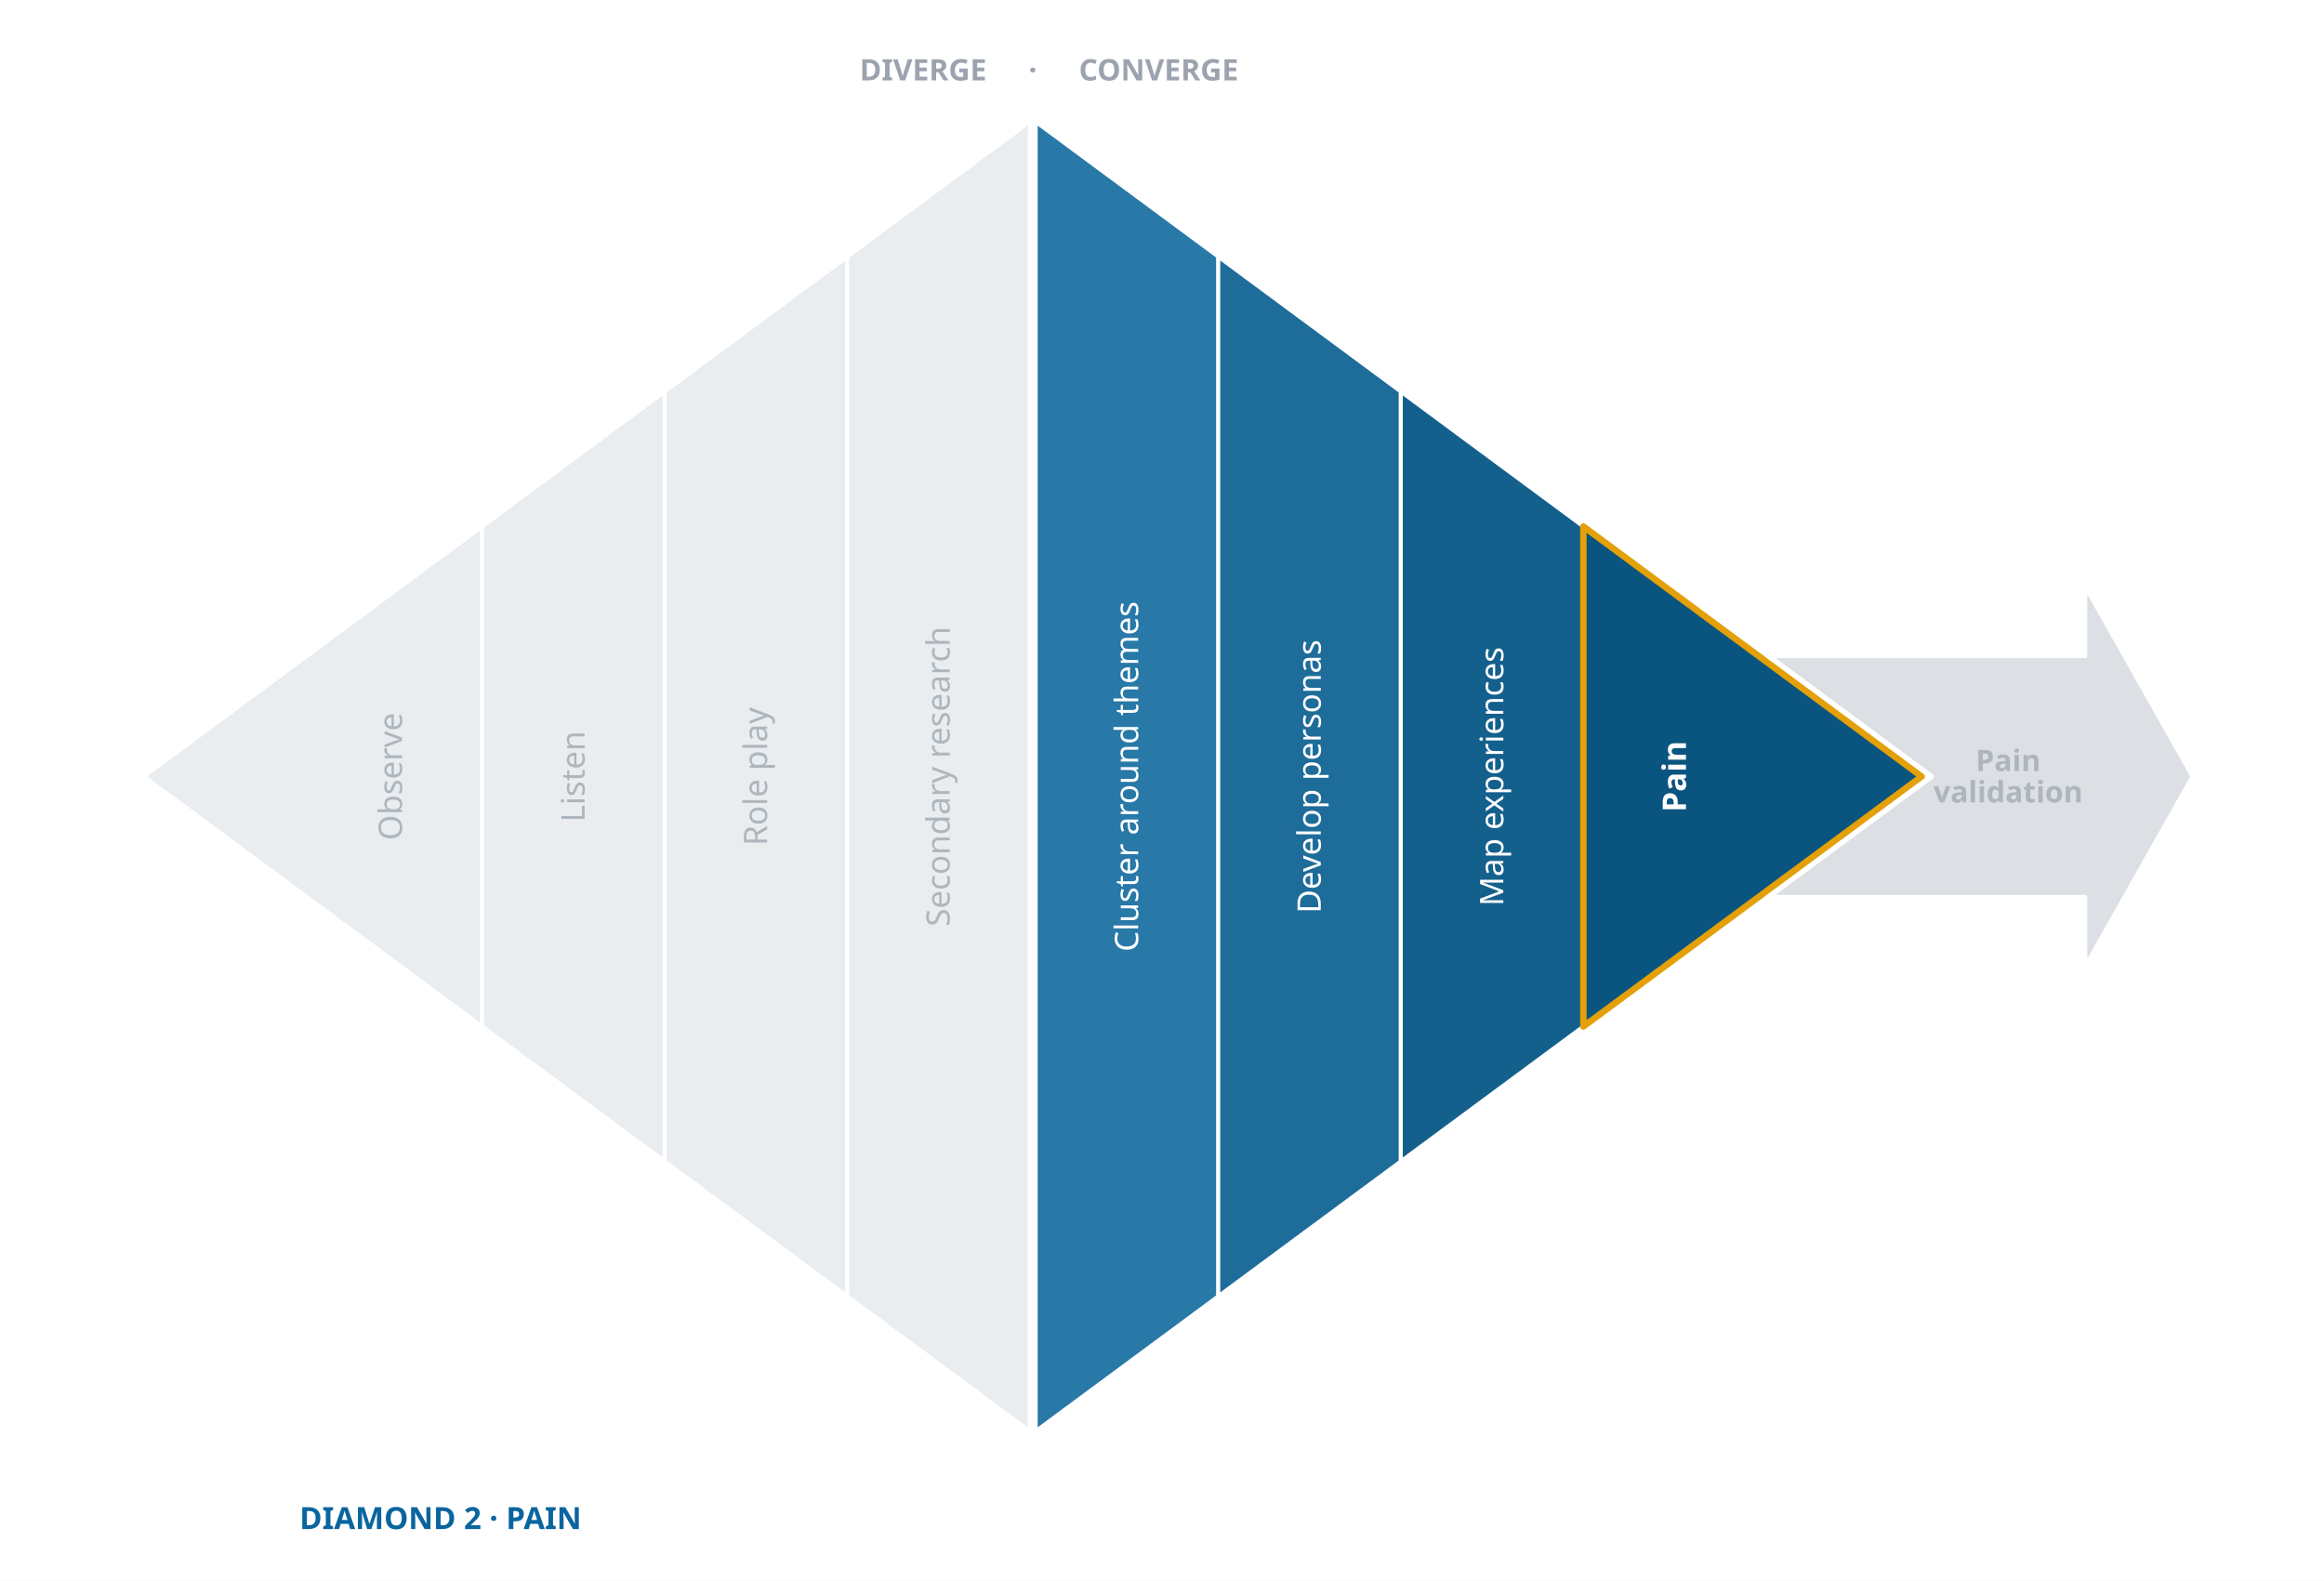
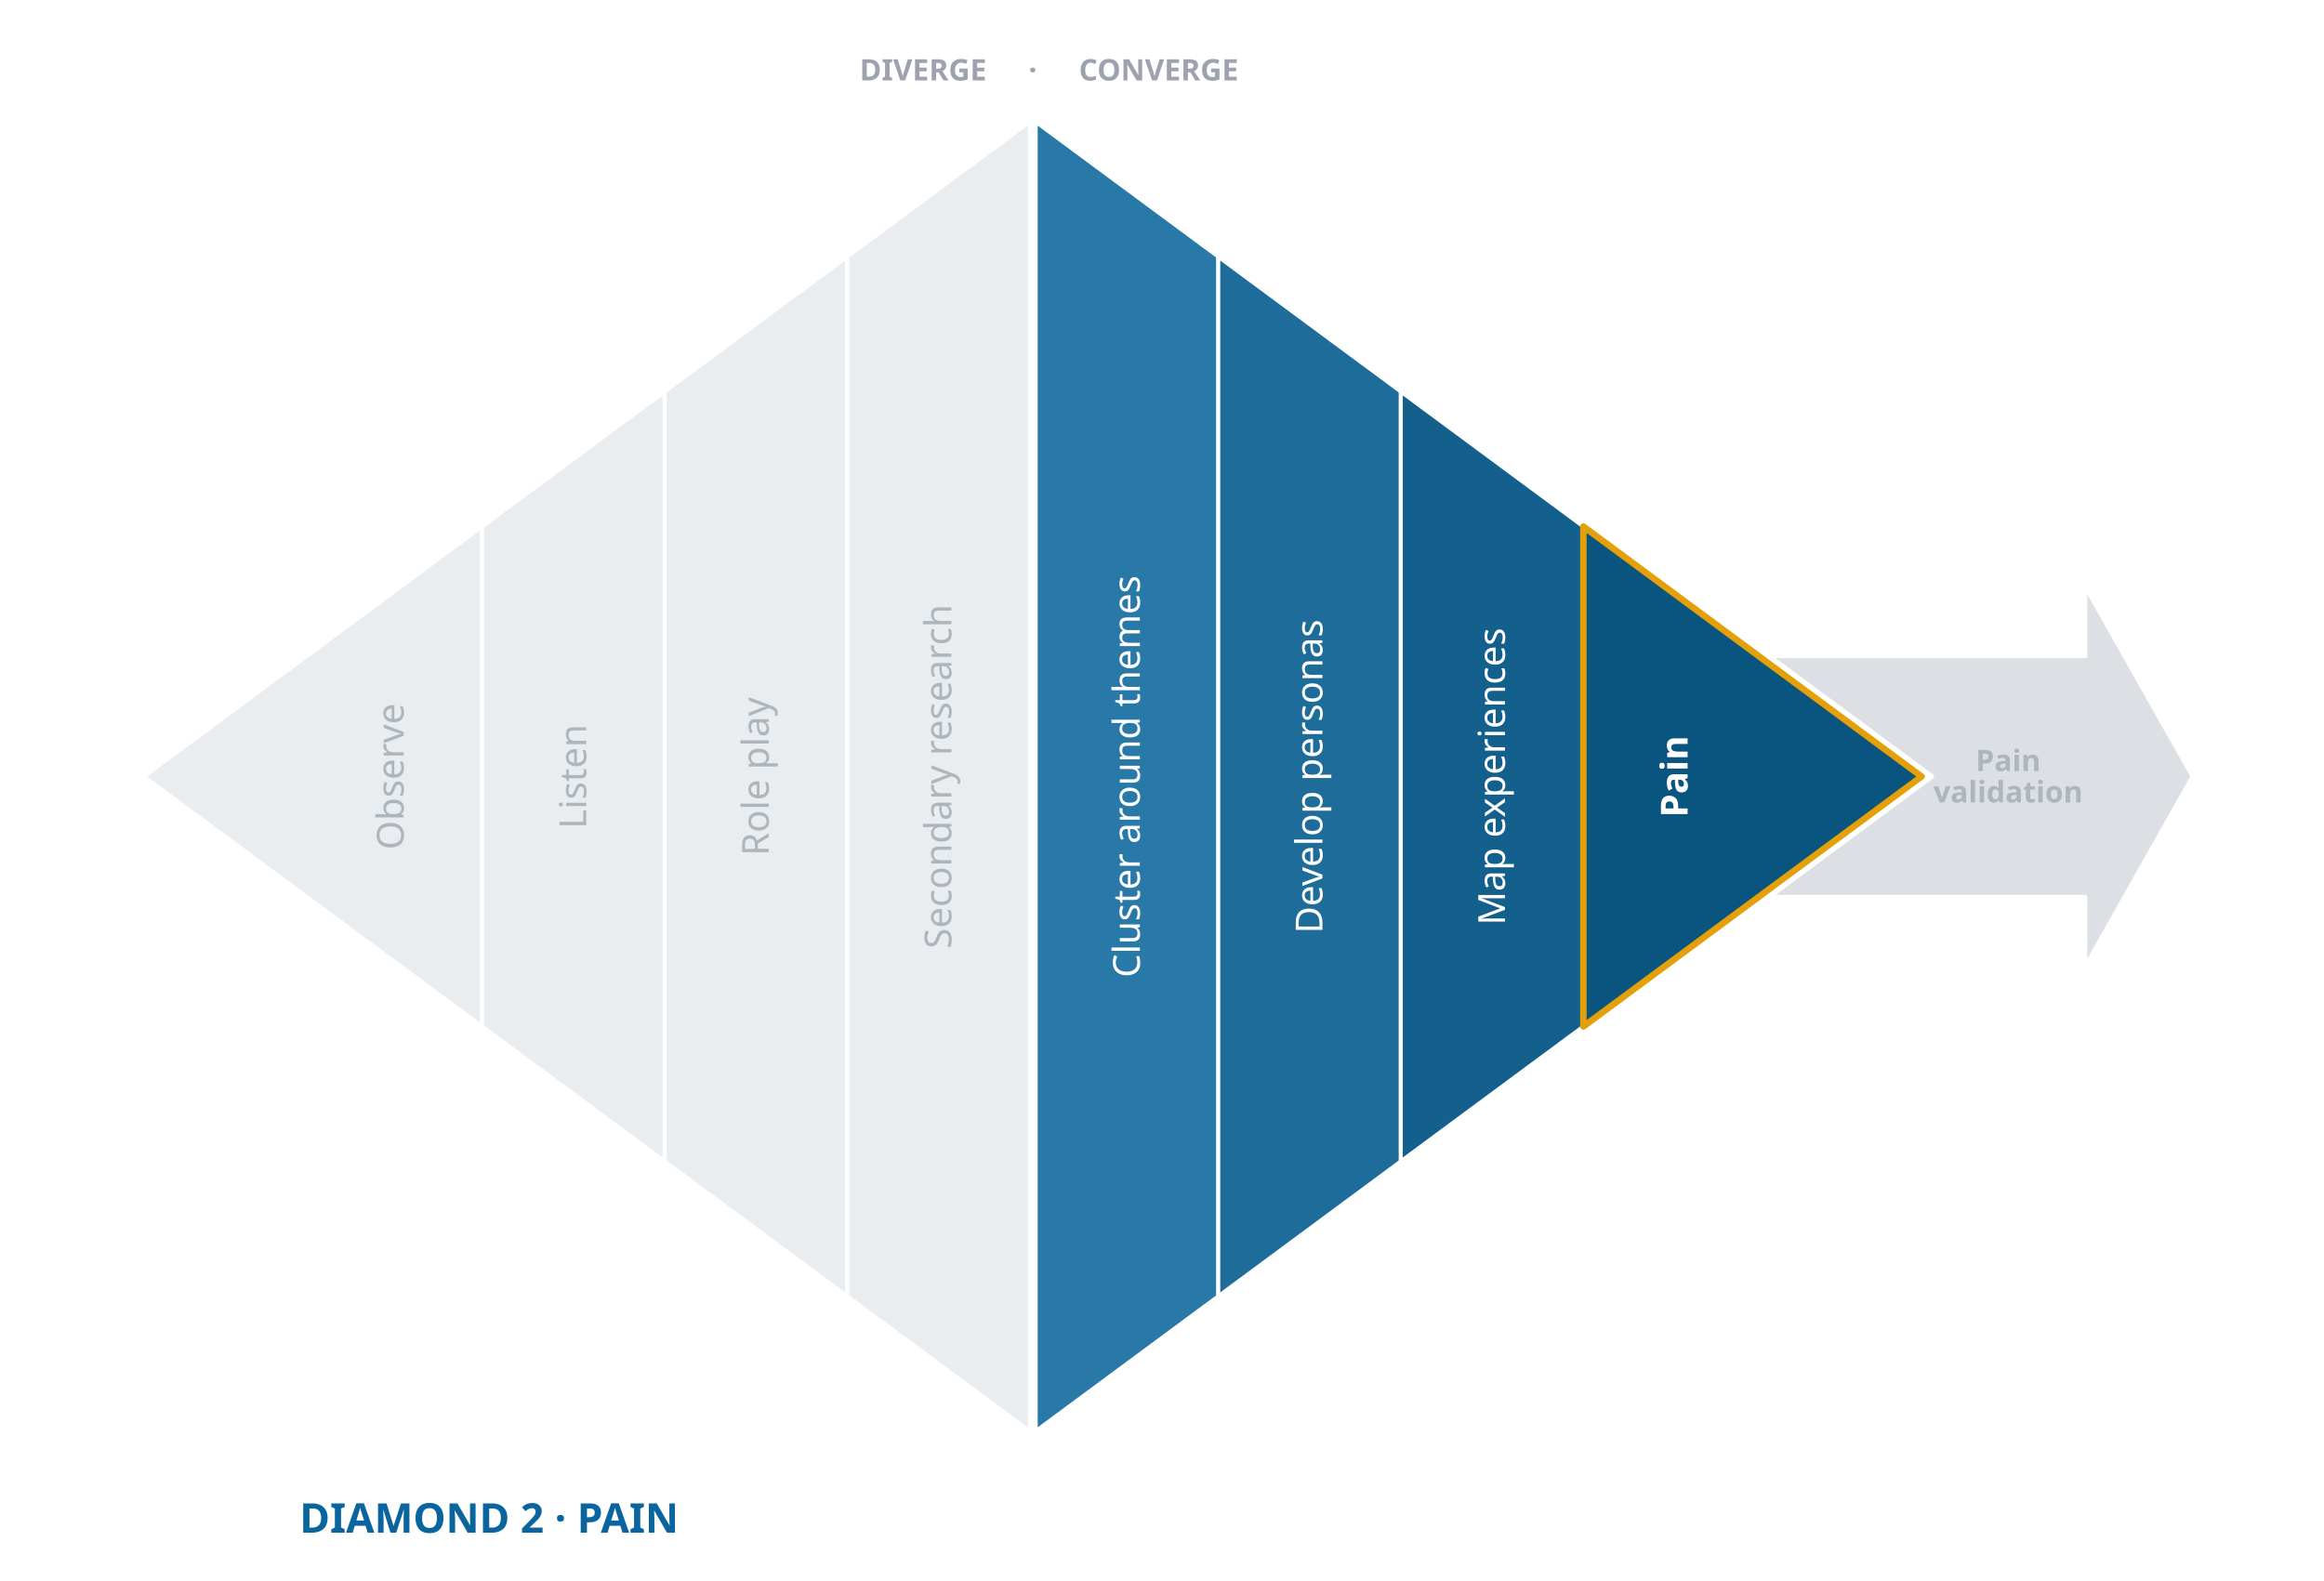
<svg xmlns="http://www.w3.org/2000/svg" width="691.20pt" height="470.21pt" viewBox="0 0 691.20 470.21">
  <g class="svglite">
    <defs>
      <style type="text/css">
    .svglite line, .svglite polyline, .svglite polygon, .svglite path, .svglite rect, .svglite circle {
      fill: none;
      stroke: #000000;
      stroke-linecap: round;
      stroke-linejoin: round;
      stroke-miterlimit: 10.00;
    }
    .svglite text {
      white-space: pre;
    }
    .svglite g.glyphgroup path {
      fill: inherit;
      stroke: none;
    }
  </style>
    </defs>
    <rect width="100%" height="100%" style="stroke: none; fill: #FFFFFF;" />
    <defs>
      <clipPath id="cpMC4wMHw2OTEuMjB8MC4wMHw0NzAuMjE=">
        <rect x="0.00" y="0.00" width="691.20" height="470.21" />
      </clipPath>
    </defs>
    <g clip-path="url(#cpMC4wMHw2OTEuMjB8MC4wMHw0NzAuMjE=)">
</g>
    <defs>
      <clipPath id="cpMC45NHw2OTAuMjZ8MC4wMHw0NzAuMjE=">
        <rect x="0.94" y="0.00" width="689.33" height="470.21" />
      </clipPath>
    </defs>
    <g clip-path="url(#cpMC45NHw2OTAuMjZ8MC4wMHw0NzAuMjE=)">
      <rect x="0.94" y="-0" width="689.33" height="470.21" style="stroke-width: 0.00; stroke: none;" />
    </g>
    <g clip-path="url(#cpMC4wMHw2OTEuMjB8MC4wMHw0NzAuMjE=)">
</g>
    <defs>
      <clipPath id="cpMi45M3w2ODguMjd8MS45OXw0NjguMjI=">
        <rect x="2.93" y="1.99" width="685.34" height="466.23" />
      </clipPath>
    </defs>
    <g clip-path="url(#cpMi45M3w2ODguMjd8MS45OXw0NjguMjI=)">
      <polygon points="308.04,425.73 362.34,385.60 362.34,76.35 308.04,36.22 " style="stroke-width: 1.17; stroke: #FFFFFF; stroke-linecap: butt; fill: #2878A8;" />
      <polygon points="362.34,385.60 416.63,345.47 416.63,116.48 362.34,76.35 " style="stroke-width: 1.17; stroke: #FFFFFF; stroke-linecap: butt; fill: #1E6C9A;" />
      <polygon points="416.63,345.47 470.93,305.34 470.93,156.62 416.63,116.48 " style="stroke-width: 1.17; stroke: #FFFFFF; stroke-linecap: butt; fill: #14608D;" />
      <polygon points="470.93,305.34 571.53,230.98 470.93,156.62 " style="stroke-width: 1.17; stroke: #FFFFFF; stroke-linecap: butt; fill: #0A5480;" />
      <polygon points="42.78,230.98 143.39,305.34 143.39,156.62 " style="stroke-width: 1.17; stroke: #FFFFFF; stroke-linecap: butt; fill: #E9EDF0;" />
      <polygon points="143.39,305.34 197.68,345.47 197.68,116.48 143.39,156.62 " style="stroke-width: 1.17; stroke: #FFFFFF; stroke-linecap: butt; fill: #E9EDF0;" />
      <polygon points="197.68,345.47 251.98,385.60 251.98,76.35 197.68,116.48 " style="stroke-width: 1.17; stroke: #FFFFFF; stroke-linecap: butt; fill: #E9EDF0;" />
      <polygon points="251.98,385.60 306.27,425.73 306.27,36.22 251.98,76.35 " style="stroke-width: 1.17; stroke: #FFFFFF; stroke-linecap: butt; fill: #E9EDF0;" />
      <polygon points="470.93,305.34 571.53,230.98 470.93,156.62 " style="stroke-width: 1.92; stroke: #E3A008; stroke-linecap: butt;" />
-       <text transform="translate(338.52,230.98) rotate(-90)" text-anchor="middle" style="font-size: 9.67px;fill: #FFFFFF; font-family: &quot;Fira Sans&quot;;" textLength="100.16px" lengthAdjust="spacingAndGlyphs">Cluster around themes</text>
-       <text transform="translate(392.82,230.98) rotate(-90)" text-anchor="middle" style="font-size: 9.67px;fill: #FFFFFF; font-family: &quot;Fira Sans&quot;;" textLength="78.44px" lengthAdjust="spacingAndGlyphs">Develop personas</text>
-       <text transform="translate(173.87,230.98) rotate(-90)" text-anchor="middle" style="font-size: 9.67px;fill: #AEB6BD; font-family: &quot;Fira Sans&quot;;" textLength="26.44px" lengthAdjust="spacingAndGlyphs">Listen</text>
-       <text transform="translate(447.11,230.98) rotate(-90)" text-anchor="middle" style="font-size: 9.67px;fill: #FFFFFF; font-family: &quot;Fira Sans&quot;;" textLength="74.06px" lengthAdjust="spacingAndGlyphs">Map experiences</text>
-       <text transform="translate(119.57,230.98) rotate(-90)" text-anchor="middle" style="font-size: 9.67px;fill: #AEB6BD; font-family: &quot;Fira Sans&quot;;" textLength="36.08px" lengthAdjust="spacingAndGlyphs">Observe</text>
-       <text transform="translate(501.43,230.98) rotate(-90)" text-anchor="middle" style="font-size: 9.67px; font-weight: bold;fill: #FFFFFF; font-family: &quot;Fira Sans&quot;;" textLength="19.11px" lengthAdjust="spacingAndGlyphs">Pain</text>
-       <text transform="translate(228.16,230.98) rotate(-90)" text-anchor="middle" style="font-size: 9.67px;fill: #AEB6BD; font-family: &quot;Fira Sans&quot;;" textLength="40.52px" lengthAdjust="spacingAndGlyphs">Role play</text>
-       <text transform="translate(282.46,230.98) rotate(-90)" text-anchor="middle" style="font-size: 9.67px;fill: #AEB6BD; font-family: &quot;Fira Sans&quot;;" textLength="86.61px" lengthAdjust="spacingAndGlyphs">Secondary research</text>
+       <text transform="translate(339.01,230.98) rotate(-90)" text-anchor="middle" style="font-size: 11.10px;fill: #FFFFFF; font-family: &quot;Fira Sans&quot;;" textLength="114.95px" lengthAdjust="spacingAndGlyphs">Cluster around themes</text>
+       <text transform="translate(393.31,230.98) rotate(-90)" text-anchor="middle" style="font-size: 11.10px;fill: #FFFFFF; font-family: &quot;Fira Sans&quot;;" textLength="90.02px" lengthAdjust="spacingAndGlyphs">Develop personas</text>
+       <text transform="translate(174.36,230.98) rotate(-90)" text-anchor="middle" style="font-size: 11.10px;fill: #AEB6BD; font-family: &quot;Fira Sans&quot;;" textLength="30.34px" lengthAdjust="spacingAndGlyphs">Listen</text>
+       <text transform="translate(447.60,230.98) rotate(-90)" text-anchor="middle" style="font-size: 11.10px;fill: #FFFFFF; font-family: &quot;Fira Sans&quot;;" textLength="84.97px" lengthAdjust="spacingAndGlyphs">Map experiences</text>
+       <text transform="translate(120.06,230.98) rotate(-90)" text-anchor="middle" style="font-size: 11.10px;fill: #AEB6BD; font-family: &quot;Fira Sans&quot;;" textLength="41.41px" lengthAdjust="spacingAndGlyphs">Observe</text>
+       <text transform="translate(501.92,230.98) rotate(-90)" text-anchor="middle" style="font-size: 11.10px; font-weight: bold;fill: #FFFFFF; font-family: &quot;Fira Sans&quot;;" textLength="21.94px" lengthAdjust="spacingAndGlyphs">Pain</text>
+       <text transform="translate(228.65,230.98) rotate(-90)" text-anchor="middle" style="font-size: 11.10px;fill: #AEB6BD; font-family: &quot;Fira Sans&quot;;" textLength="46.50px" lengthAdjust="spacingAndGlyphs">Role play</text>
+       <text transform="translate(282.95,230.98) rotate(-90)" text-anchor="middle" style="font-size: 11.10px;fill: #AEB6BD; font-family: &quot;Fira Sans&quot;;" textLength="99.36px" lengthAdjust="spacingAndGlyphs">Secondary research</text>
      <text x="293.44" y="23.93" text-anchor="end" style="font-size: 8.82px; font-weight: bold;fill: #9CA3AF; font-family: &quot;Fira Sans&quot;;" textLength="33.64px" lengthAdjust="spacingAndGlyphs">DIVERGE</text>
      <text x="307.16" y="23.93" text-anchor="middle" style="font-size: 8.82px; font-weight: bold;fill: #9CA3AF; font-family: &quot;Fira Sans&quot;;" textLength="2.11px" lengthAdjust="spacingAndGlyphs">·</text>
      <text x="320.88" y="23.93" style="font-size: 8.82px; font-weight: bold;fill: #9CA3AF; font-family: &quot;Fira Sans&quot;;" textLength="42.16px" lengthAdjust="spacingAndGlyphs">CONVERGE</text>
-       <text x="89.09" y="454.85" style="font-size: 9.10px; font-weight: bold;fill: #0A659E; font-family: &quot;Fira Sans&quot;;" textLength="71.55px" lengthAdjust="spacingAndGlyphs">DIAMOND 2 · PAIN</text>
+       <text x="89.09" y="455.94" style="font-size: 12.23px; font-weight: bold;fill: #0A659E; font-family: &quot;Fira Sans&quot;;" textLength="96.25px" lengthAdjust="spacingAndGlyphs">DIAMOND 2 · PAIN</text>
      <polygon points="525.86,266.92 620.05,266.92 620.05,287.99 652.27,230.98 620.05,173.97 620.05,195.03 525.86,195.03 574.48,230.98 " style="stroke-width: 1.49; stroke: #FFFFFF; stroke-linecap: butt; fill: #DCDFE3;" />
      <text x="597.27" y="229.37" text-anchor="middle" style="font-size: 8.82px; font-weight: bold;fill: #AEB6BD; font-family: &quot;Fira Sans&quot;;" textLength="17.41px" lengthAdjust="spacingAndGlyphs">Pain</text>
      <text x="597.27" y="238.69" text-anchor="middle" style="font-size: 8.82px; font-weight: bold;fill: #AEB6BD; font-family: &quot;Fira Sans&quot;;" textLength="40.67px" lengthAdjust="spacingAndGlyphs">validation</text>
    </g>
    <g clip-path="url(#cpMC4wMHw2OTEuMjB8MC4wMHw0NzAuMjE=)">
</g>
  </g>
</svg>
